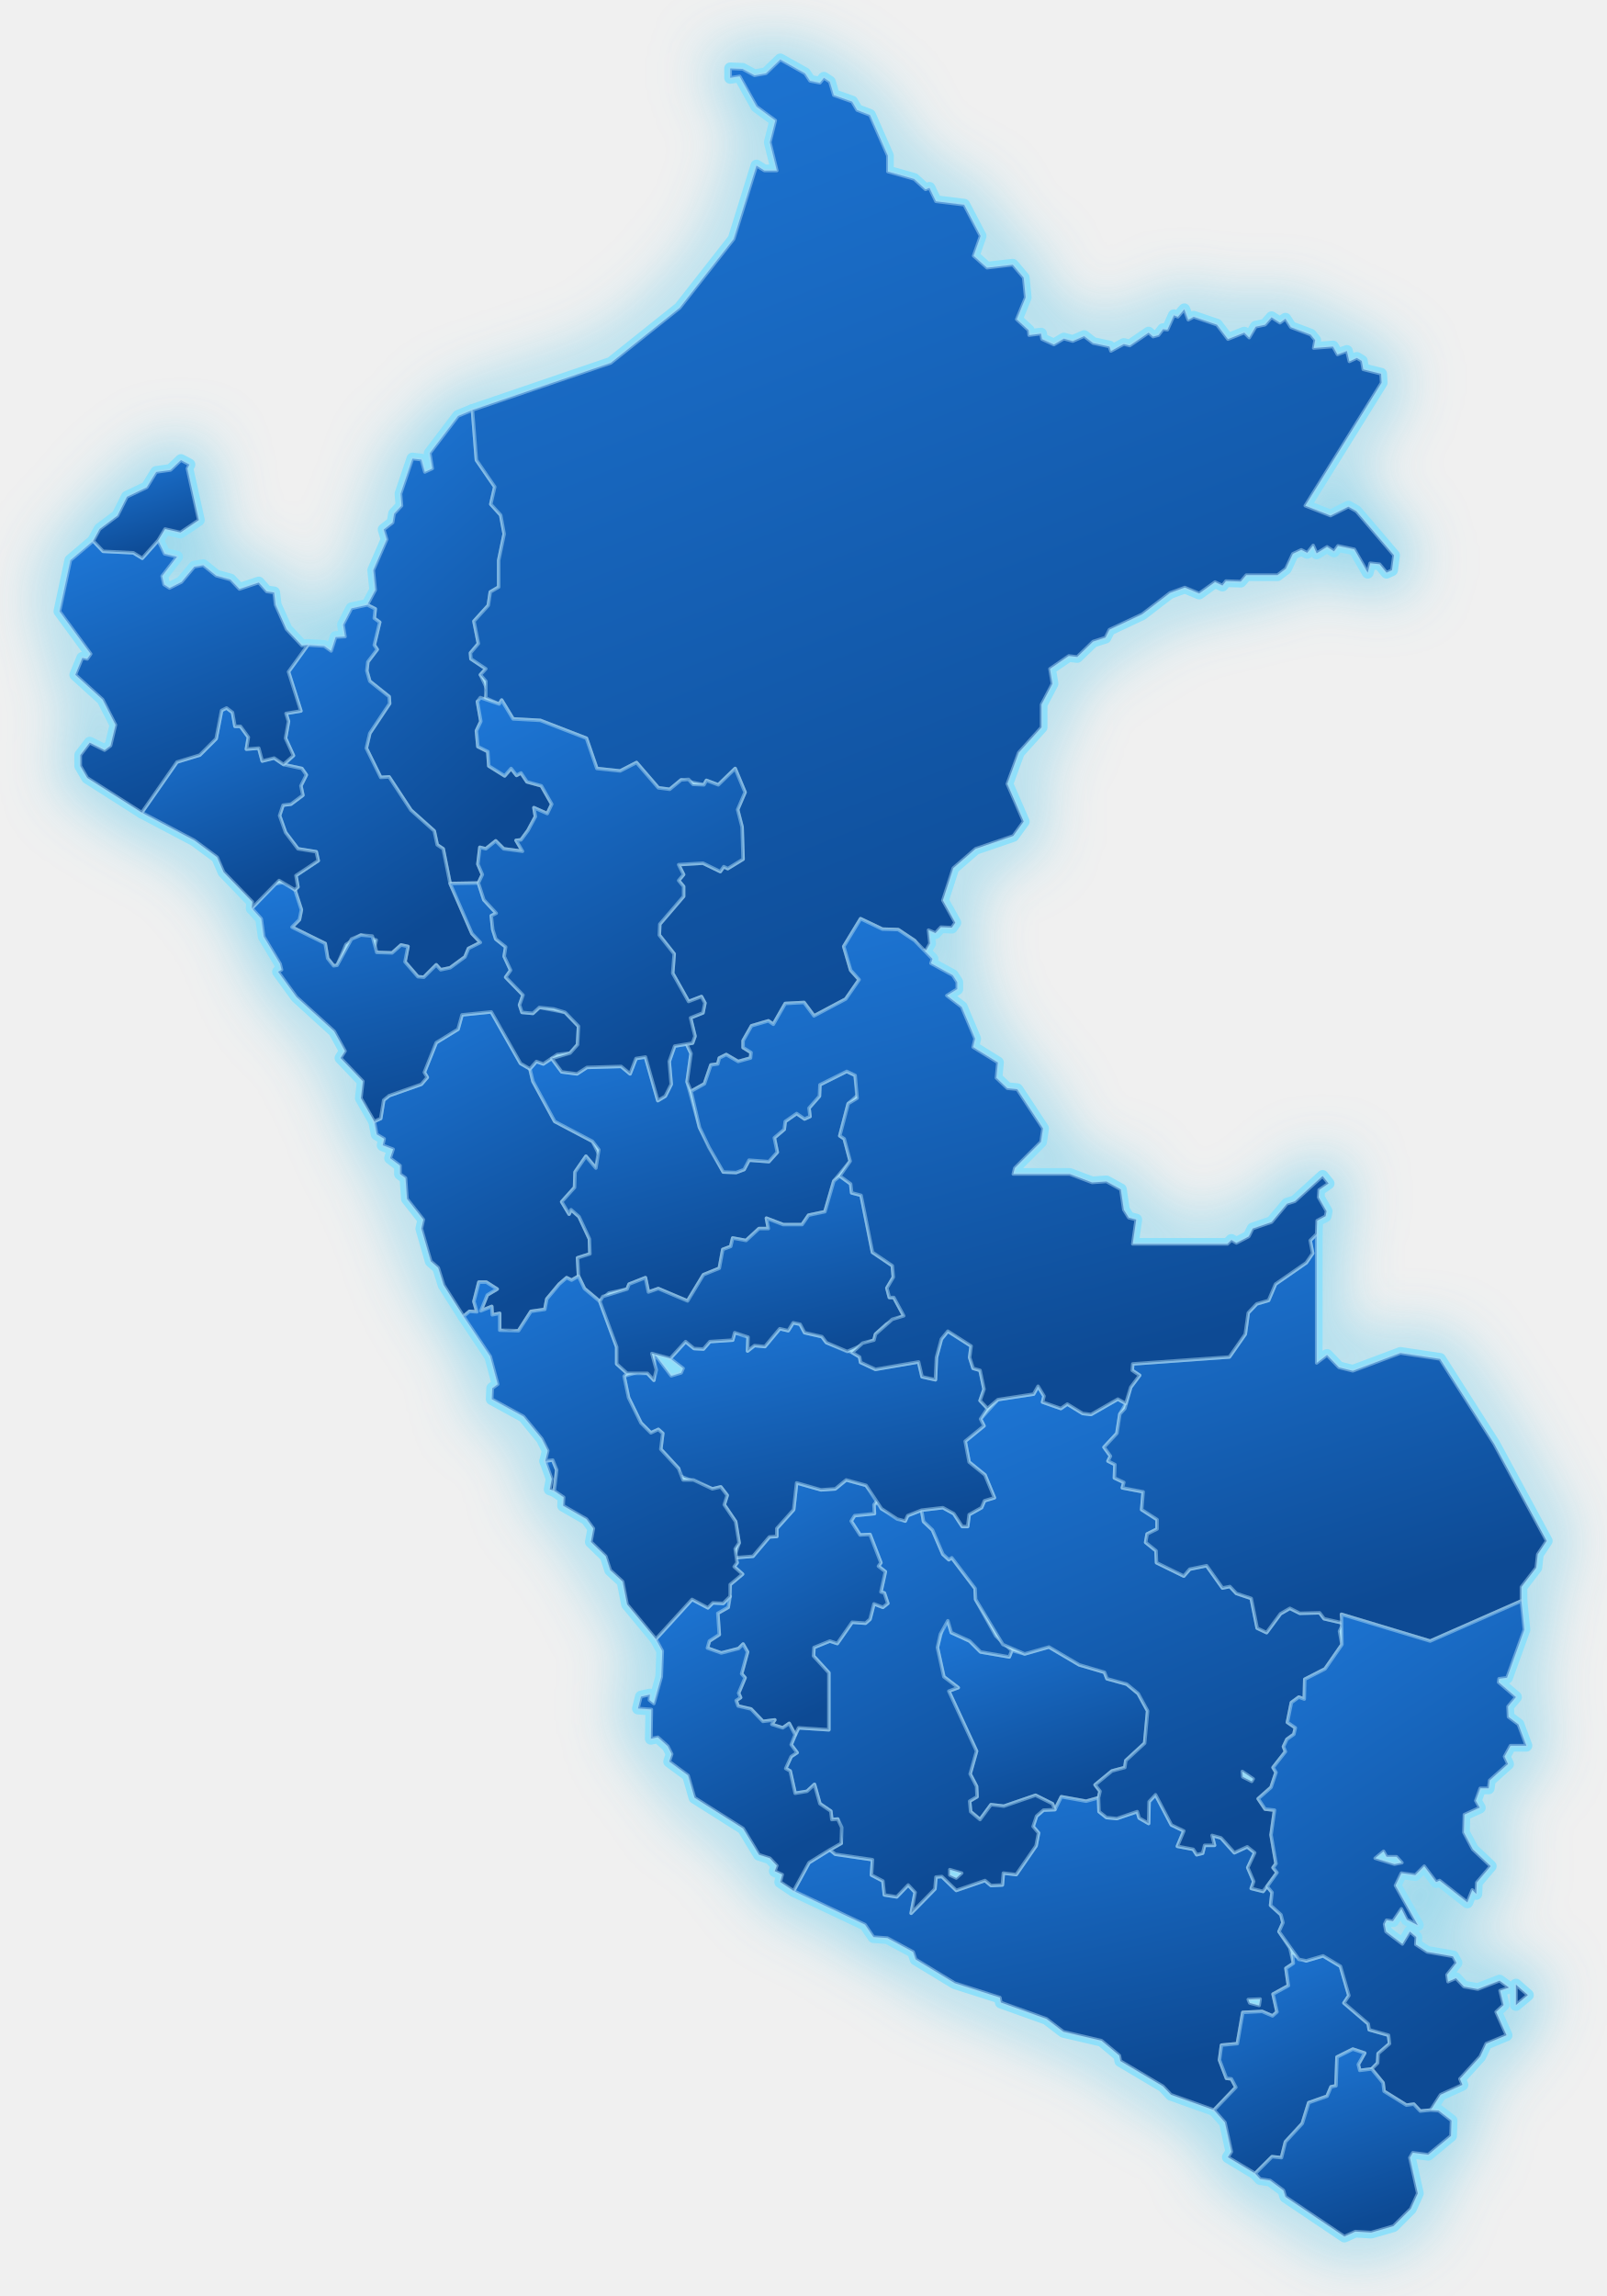
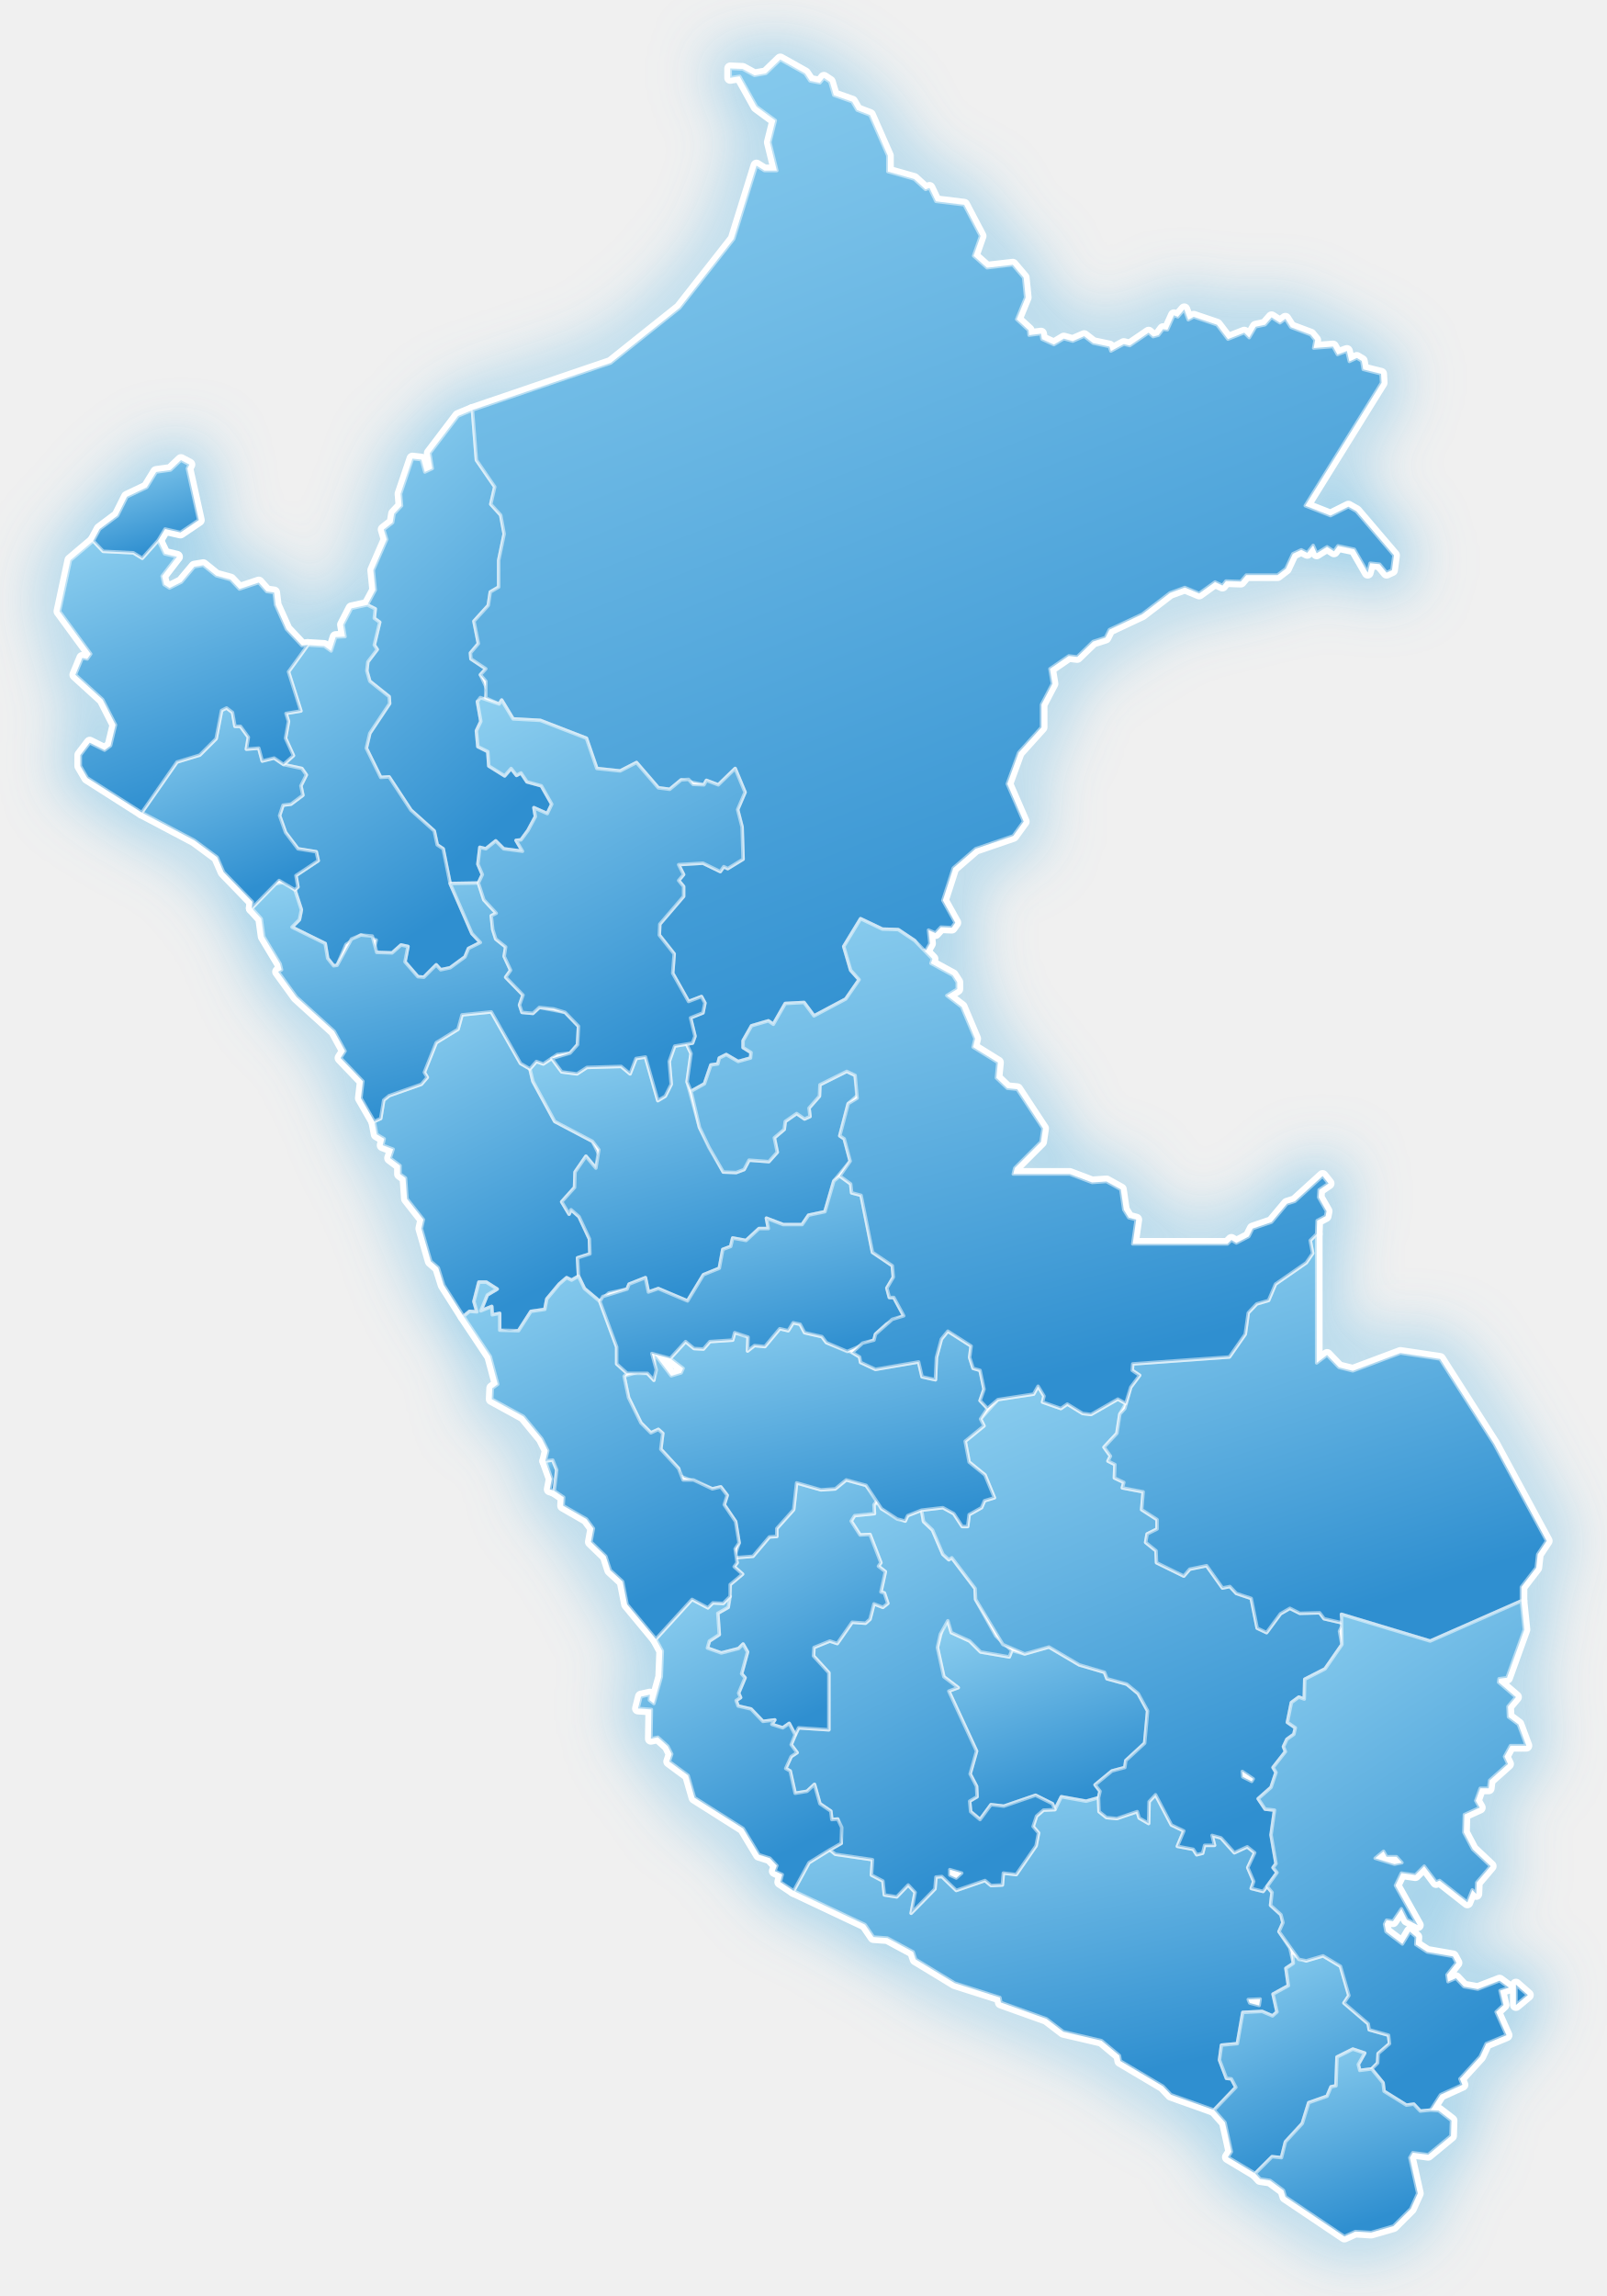
<svg xmlns="http://www.w3.org/2000/svg" viewBox="-12 -12 324.0 463.1" width="324.0" height="463.1">
  <defs>
    <linearGradient id="relleno" x1="0" y1="0" x2="0.35" y2="1">
-       <stop offset="0" stop-color="#1E78D8" />
-       <stop offset="1" stop-color="#0D4A94" />
+       <stop offset="0" stop-color="#8FD0F0" />
+       <stop offset="1" stop-color="#2F8FD0" />
    </linearGradient>
    <filter id="brillo" x="-20%" y="-20%" width="140%" height="140%">
      <feGaussianBlur stdDeviation="6" />
    </filter>
    <g id="departamentos">
      <path id="dep-01" d="M84.5 166.1L78.8 166.2L77.4 159.2L76.2 158.4L75.6 155.6L70.9 151.4L66.5 144.7L64.8 144.8L61.9 138.9L62.6 135.9L66.6 129.9L66.5 128.5L62.6 125.4L62.0 123.3L62.2 121.5L64.1 119.0L63.5 118.1L64.6 113.5L63.5 112.7L63.7 110.8L62.1 110.0L63.7 107.0L63.3 103.0L66.0 96.8L65.4 94.8L67.2 93.4L67.5 91.6L69.0 90.0L68.8 87.6L71.2 80.5L73.0 80.7L73.7 83.2L75.2 82.5L74.7 79.4L80.4 71.9L83.3 70.7L84.1 80.8L87.8 86.2L87.0 89.7L89.0 91.9L89.7 95.7L88.6 101.0L88.6 106.4L86.9 107.4L86.5 110.1L83.6 113.3L84.5 117.8L82.9 119.7L83.0 120.9L86.0 122.9L84.9 124.1L86.3 127.1L86.0 128.8L84.3 129.5L85.0 133.5L84.1 135.4L84.4 138.6L86.4 139.6L86.6 142.5L89.8 144.5L91.1 143.0L92.2 144.4L93.1 143.9L94.3 145.7L97.2 146.5L99.3 150.2L98.4 152.1L95.7 150.9L96.0 152.7L94.5 155.5L93.1 157.4L92.1 157.5L93.4 159.7L89.6 159.2L88.0 157.6L86.0 159.2L84.8 158.9L84.4 162.3L85.3 164.4L84.5 166.1Z" />
      <path id="dep-02" d="M94.9 203.6L95.5 206.1L99.9 214.2L107.5 218.2L108.9 221.0L108.2 223.6L106.2 221.2L104.0 224.4L103.9 227.5L101.3 230.4L102.8 232.9L103.2 232.0L104.8 233.4L106.9 237.9L107.0 240.9L104.5 241.7L104.7 245.4L103.3 246.2L102.3 245.7L100.8 247.0L98.3 250.0L97.9 252.1L95.1 252.5L92.6 256.4L90.7 256.8L88.8 256.3L88.8 252.9L87.3 253.2L87.2 251.5L85.0 252.4L86.3 249.2L88.3 248.0L86.1 246.6L84.6 246.6L83.6 250.5L84.2 252.6L82.7 252.5L81.5 253.5L77.5 247.2L76.4 243.7L74.9 242.4L73.0 235.8L73.4 234.0L70.1 229.8L69.8 225.6L68.7 224.8L68.7 223.1L66.7 221.6L67.3 219.8L65.2 219.0L65.5 217.7L64.0 216.8L63.5 214.2L64.8 213.6L65.4 209.9L66.5 209.0L73.0 206.7L74.2 205.3L73.6 204.3L76.0 198.3L80.4 195.6L81.2 192.7L87.1 192.1L93.0 202.5L94.9 203.6Z" />
      <path id="dep-03" d="M209.6 350.6L207.1 351.3L202.1 350.4L200.8 353.0L200.3 351.8L196.9 350.1L190.5 352.3L187.9 352.0L185.7 355.0L183.8 353.4L183.6 351.3L185.1 350.4L185.0 348.3L183.7 345.8L185.0 341.2L179.4 329.1L181.3 328.4L178.4 326.2L177.1 320.3L178.3 315.6L179.2 314.9L179.9 317.3L183.6 319.0L185.8 321.2L191.6 322.2L192.1 320.9L194.7 321.6L199.6 320.2L205.7 323.8L210.8 325.3L211.3 326.6L215.3 327.7L217.6 329.6L219.5 333.1L218.9 339.6L215.1 343.1L214.9 344.5L212.3 345.2L208.9 348.0L209.9 349.3L209.6 350.6Z" />
      <path id="dep-04" d="M148.1 369.4L151.2 363.7L155.4 361.1L156.5 362.0L164.0 363.1L163.8 366.2L166.1 367.4L166.4 370.2L168.9 370.6L171.2 368.2L172.6 369.7L171.8 373.9L176.6 369.0L176.8 366.6L178.0 366.5L180.9 369.3L186.7 367.3L187.9 368.3L190.2 368.2L190.4 365.8L193.0 366.1L197.0 360.3L197.5 357.7L196.4 356.4L197.1 354.3L198.5 353.1L200.8 353.0L202.1 350.4L207.1 351.3L209.6 350.6L209.7 353.4L211.2 354.6L213.3 354.8L217.4 353.4L217.8 354.7L219.7 355.8L219.8 351.4L221.1 350.0L224.3 356.1L226.8 357.3L225.5 360.4L228.7 361.0L229.4 362.1L230.6 361.8L231.0 360.2L233.0 360.2L232.5 358.2L234.3 358.7L237.0 361.7L239.6 360.5L241.1 361.7L239.7 364.7L240.9 367.5L240.4 368.9L242.8 369.5L243.6 368.5L244.6 369.7L244.3 372.3L246.4 374.2L246.8 375.8L246.0 377.6L248.2 380.9L248.9 384.0L247.4 385.0L247.9 388.5L244.8 390.2L245.6 393.8L244.7 394.6L242.6 393.7L238.7 393.9L237.6 400.2L234.4 400.5L234.0 403.5L235.4 407.2L236.4 407.3L237.3 409.0L232.9 413.6L224.2 410.5L222.6 408.8L214.0 403.7L213.8 402.6L210.2 399.6L202.5 397.8L199.1 395.2L189.9 391.9L189.7 390.9L180.6 388.0L172.7 383.2L172.2 381.7L167.0 378.9L164.2 378.7L162.5 376.2L148.1 369.4ZM240.1 392.0L242.0 392.5L242.2 391.2L239.8 391.3L240.1 392.0Z" />
      <path id="dep-05" d="M165.3 291.0L165.8 292.3L170.6 294.8L171.1 293.7L173.9 292.6L174.3 294.9L176.1 296.6L178.2 301.5L179.4 302.6L180.0 302.2L184.7 308.4L184.8 310.6L188.9 318.0L192.1 320.9L191.6 322.2L185.8 321.2L183.6 319.0L179.9 317.3L179.2 314.9L177.7 317.6L177.1 320.3L178.4 326.2L181.3 328.4L179.4 329.1L185.0 341.2L183.7 345.8L185.0 348.3L185.1 350.4L183.6 351.3L183.8 353.4L185.7 355.0L187.9 352.0L190.5 352.3L196.9 350.1L200.3 351.8L200.8 353.0L198.5 353.1L197.1 354.3L196.4 356.4L197.5 357.7L197.0 360.3L193.0 366.1L190.4 365.8L190.2 368.2L187.9 368.3L186.7 367.3L180.9 369.3L178.0 366.5L176.8 366.6L176.6 369.0L171.8 373.9L172.6 369.7L171.2 368.2L168.9 370.6L166.4 370.2L166.1 367.4L163.8 366.2L164.0 363.1L156.5 362.0L155.4 361.1L157.7 359.8L157.0 354.9L155.8 355.0L155.6 353.3L153.4 351.8L152.3 347.9L150.8 349.3L148.4 349.7L147.4 345.2L146.5 344.7L147.6 342.3L148.8 341.5L147.6 339.9L149.1 336.5L155.2 336.9L155.2 325.4L152.1 322.0L152.2 320.3L155.4 319.0L156.9 319.5L159.9 315.2L162.6 315.4L163.5 314.6L164.3 311.5L166.1 312.2L167.1 311.4L166.4 309.3L165.7 309.1L166.6 305.0L165.2 303.9L165.7 303.2L163.5 297.5L161.5 297.6L159.7 294.8L160.4 293.7L164.4 293.3L164.3 291.5L165.3 291.0ZM179.6 365.1L179.6 366.2L180.9 366.8L182.0 365.8L179.6 365.1Z" />
      <path id="dep-06" d="M47.5 167.5L48.1 166.9L47.7 164.6L52.2 161.6L51.8 159.8L48.1 159.2L45.6 155.9L44.4 152.5L45.1 150.4L46.7 150.2L49.1 148.4L48.7 146.5L49.8 144.3L48.9 143.0L45.2 142.2L47.2 140.4L45.6 136.9L46.2 133.5L45.7 131.9L48.7 131.4L46.2 123.5L50.1 118.1L53.4 118.3L54.8 119.3L55.7 116.5L57.6 116.4L57.2 114.0L58.9 110.7L62.1 110.0L63.7 110.8L63.5 112.7L64.6 113.5L63.5 118.1L64.1 119.0L62.2 121.5L62.0 123.3L62.6 125.4L66.5 128.5L66.6 129.9L62.6 135.9L61.9 138.9L64.8 144.8L66.5 144.7L70.9 151.4L75.6 155.6L76.2 158.4L77.4 159.2L78.8 166.2L83.2 176.3L84.9 178.1L82.5 179.3L81.8 181.0L78.8 183.2L76.9 183.6L76.0 182.6L73.5 185.1L72.3 185.0L69.7 182.0L70.3 178.9L68.9 178.6L67.1 180.2L64.0 180.1L63.4 179.6L63.9 177.6L60.8 176.6L57.8 178.5L56.0 182.7L55.3 182.8L54.1 181.3L53.6 178.3L46.9 175.0L48.4 173.5L48.8 171.5L47.5 167.5Z" />
      <path id="dep-07" d="M98.0 282.7L99.5 282.5L100.3 284.5L99.8 288.7L98.9 288.4L99.3 286.3L98.0 282.7Z" />
      <path id="dep-08" d="M209.6 350.6L209.9 349.3L208.9 348.0L212.3 345.2L214.9 344.5L215.1 343.1L218.9 339.6L219.5 333.1L217.6 329.6L215.3 327.7L211.3 326.6L210.8 325.3L205.7 323.8L199.6 320.2L194.7 321.6L190.3 319.7L184.8 310.6L184.7 308.4L180.0 302.2L179.4 302.6L178.2 301.5L176.1 296.6L174.3 294.9L173.9 292.6L178.2 292.1L180.4 293.3L182.1 295.9L183.2 295.9L183.5 293.5L186.0 292.1L186.6 290.7L188.6 290.1L186.7 285.5L183.5 282.9L182.7 278.7L186.5 275.6L185.8 274.2L189.3 270.3L196.5 269.2L197.4 267.6L198.6 269.6L198.3 270.8L202.0 272.1L203.3 271.2L206.4 273.1L208.1 273.3L213.5 270.2L215.1 271.1L213.9 273.2L213.3 277.1L210.7 279.9L212.0 281.7L211.5 282.7L212.9 283.4L212.8 286.1L214.7 287.0L214.4 288.1L218.6 288.9L218.3 292.5L221.4 294.5L221.4 296.4L219.4 297.4L219.1 299.1L221.2 300.8L221.3 303.2L226.8 305.9L228.0 304.5L231.4 303.8L234.6 308.3L236.1 308.0L237.4 309.4L240.4 310.4L241.6 316.4L243.5 317.3L246.3 313.5L248.2 312.4L250.2 313.4L254.2 313.3L255.1 314.5L259.0 315.4L258.2 317.0L258.7 319.7L255.3 324.6L251.2 326.7L251.1 330.7L250.0 330.3L248.5 331.4L247.7 335.4L249.3 336.5L249.0 337.8L247.6 338.8L246.9 340.3L247.3 341.3L244.8 344.5L245.4 345.5L244.4 348.5L241.8 350.8L243.2 352.9L245.1 353.1L244.4 358.1L245.4 363.9L244.8 364.7L245.6 365.7L242.8 369.5L240.4 368.9L240.9 367.5L239.7 364.7L241.1 361.7L239.6 360.5L237.0 361.7L234.3 358.7L232.5 358.2L233.0 360.2L231.0 360.2L230.6 361.8L229.4 362.1L228.7 361.0L225.5 360.4L226.8 357.3L224.3 356.1L221.1 350.0L219.8 351.4L219.7 355.8L217.8 354.7L217.4 353.4L213.3 354.8L211.2 354.6L209.7 353.4L209.6 350.6ZM238.7 346.4L240.5 347.3L240.8 346.8L238.6 345.3L238.7 346.4Z" />
      <path id="dep-09" d="M148.4 337.9L147.2 335.6L145.9 336.5L143.7 335.8L144.3 334.9L141.9 335.2L139.5 332.7L136.9 332.1L136.5 331.0L137.4 330.4L137.0 329.5L138.3 326.4L137.6 325.6L138.8 321.2L137.9 319.6L137.0 320.5L133.5 321.4L130.7 320.4L131.1 319.0L133.1 317.7L132.8 313.4L134.9 312.2L135.3 307.6L137.8 305.5L136.1 304.0L136.7 303.2L136.1 302.2L139.9 301.9L143.2 298.0L144.7 297.9L144.7 296.3L148.1 292.5L148.7 287.1L153.6 288.5L156.5 288.3L158.7 286.5L162.7 287.6L165.1 290.4L164.3 291.5L164.4 293.3L160.4 293.7L159.7 294.8L161.5 297.6L163.5 297.5L165.7 303.2L165.2 303.9L166.6 305.0L165.7 309.1L166.4 309.3L167.1 311.4L166.1 312.2L164.3 311.5L163.5 314.6L162.6 315.4L159.9 315.2L156.9 319.5L155.4 319.0L152.2 320.3L152.1 322.0L155.2 325.4L155.2 336.9L149.1 336.5L148.4 337.9Z" />
      <path id="dep-10" d="M94.9 203.6L96.2 202.1L97.6 202.6L99.3 201.5L101.3 204.2L104.4 204.6L106.4 203.3L113.3 203.1L115.1 204.6L116.3 201.5L118.2 201.2L120.7 210.0L122.2 209.1L123.4 206.7L123.0 202.1L124.1 199.0L126.5 198.6L127.4 200.5L126.6 206.2L129.1 215.4L133.9 224.4L136.5 224.5L138.1 223.9L139.1 222.0L143.1 222.3L144.8 220.4L144.2 217.5L146.2 215.8L146.4 214.2L148.7 212.6L150.3 213.7L151.4 213.2L151.2 211.5L153.3 209.1L153.4 206.8L158.8 204.1L160.5 204.9L161.0 208.9L159.1 210.6L157.4 217.1L158.3 217.7L159.5 222.2L156.2 226.2L154.4 232.4L151.1 233.1L149.8 235.0L146.0 235.0L142.6 233.7L143.0 235.8L141.1 235.8L138.5 238.2L135.8 237.7L135.4 239.4L133.8 240.0L133.1 243.8L129.9 245.1L126.7 250.4L120.8 247.9L118.8 248.6L118.2 245.7L114.9 247.0L114.5 248.0L110.8 248.8L109.0 250.5L105.9 247.9L104.7 245.4L104.5 241.7L107.0 240.9L106.9 237.9L104.8 233.4L103.2 232.0L102.8 232.9L101.3 230.4L103.9 227.5L104.0 224.4L106.2 221.2L108.2 223.6L108.8 219.9L107.5 218.2L99.9 214.2L95.5 206.1L94.9 203.6Z" />
      <path id="dep-11" d="M155.4 361.1L151.2 363.7L148.1 369.4L145.4 367.6L145.8 366.1L144.3 365.4L144.7 364.3L143.3 362.8L141.1 362.1L137.9 356.8L128.1 350.6L126.8 346.1L123.0 343.3L123.5 341.8L122.7 340.2L120.7 338.4L119.3 338.7L119.4 332.8L116.7 332.6L117.3 330.2L119.1 329.8L119.0 330.9L119.9 331.6L121.4 326.2L121.6 321.0L120.3 318.6L127.6 310.6L130.8 312.3L131.8 311.3L133.9 311.4L135.3 310.0L134.9 312.2L132.8 313.4L133.1 317.7L131.1 319.0L130.7 320.4L133.5 321.4L137.0 320.5L137.9 319.6L138.8 321.2L137.6 325.6L138.3 326.4L137.0 329.5L137.4 330.4L136.5 331.0L136.9 332.1L139.5 332.7L141.9 335.2L144.3 334.9L143.7 335.8L145.9 336.5L147.2 335.6L148.4 337.9L147.6 339.9L148.8 341.5L147.6 342.3L146.5 344.7L147.4 345.2L148.4 349.7L150.8 349.3L152.3 347.9L153.4 351.8L155.6 353.3L155.8 355.0L157.0 354.9L157.8 356.6L157.7 359.8L155.4 361.1Z" />
      <path id="dep-12" d="M159.9 260.8L161.4 261.7L161.6 262.8L164.6 264.2L173.3 262.7L174.0 265.7L176.7 266.3L176.9 261.8L177.9 258.1L179.2 256.5L183.9 259.5L183.6 261.8L184.3 264.0L185.7 264.4L186.5 268.2L185.7 270.5L187.2 272.1L185.8 274.2L186.5 275.6L182.7 278.7L183.5 282.9L186.7 285.5L188.6 290.1L186.6 290.7L186.0 292.1L183.5 293.5L183.2 295.9L182.1 295.9L180.4 293.3L178.2 292.1L173.9 292.6L171.1 293.7L170.6 294.8L169.0 294.4L165.8 292.3L162.7 287.6L158.7 286.5L156.5 288.3L153.6 288.5L148.7 287.1L148.1 292.5L144.7 296.3L144.7 297.9L143.2 298.0L139.9 301.9L136.1 302.2L137.1 299.2L136.4 294.9L134.1 291.5L134.7 289.6L133.4 287.9L131.7 288.3L124.9 285.6L124.9 284.2L121.3 280.3L121.7 277.1L120.8 276.3L119.3 277.0L117.3 275.0L114.8 269.9L113.9 265.6L116.7 264.7L118.6 265.0L119.9 266.4L120.0 261.0L123.4 265.5L125.4 264.9L125.8 264.0L123.2 262.0L126.3 258.6L128.0 260.0L129.9 260.1L131.2 258.6L135.8 258.3L136.2 256.8L138.2 257.0L138.9 257.7L138.8 260.5L140.2 259.4L142.3 259.6L145.3 256.0L147.0 256.4L148.0 254.8L149.4 255.1L150.3 256.8L153.8 257.6L154.7 258.8L159.9 260.8Z" />
      <path id="dep-13" d="M63.5 214.2L60.8 209.5L61.2 206.1L56.7 201.4L57.6 200.0L55.4 196.0L47.8 189.1L44.1 184.0L44.8 183.6L44.5 182.4L41.2 176.9L40.7 173.3L38.8 171.2L43.4 166.3L45.6 165.9L47.5 167.5L48.8 171.5L48.4 173.5L46.9 175.0L53.6 178.3L54.1 181.3L55.3 182.8L56.0 182.7L58.9 177.4L60.8 176.6L63.1 176.8L64.0 180.1L67.1 180.2L68.9 178.6L70.3 178.9L69.7 182.0L72.3 185.0L73.5 185.1L76.0 182.6L76.9 183.6L78.8 183.2L81.8 181.0L82.5 179.3L84.9 178.1L83.2 176.3L78.8 166.2L84.5 166.1L85.6 169.5L88.1 172.2L87.1 172.7L87.4 175.5L88.0 177.4L90.0 179.0L89.7 180.9L91.0 183.7L90.0 185.1L93.5 188.7L92.8 190.7L93.3 192.2L95.5 192.4L96.8 191.2L102.0 192.2L104.7 195.0L104.5 198.7L103.0 200.4L100.4 200.7L97.6 202.6L96.2 202.1L94.9 203.6L93.0 202.5L87.1 192.1L81.2 192.7L80.4 195.6L76.0 198.3L73.6 204.3L74.2 205.3L73.0 206.7L66.5 209.0L65.4 209.9L64.8 213.6L63.5 214.2Z" />
      <path id="dep-14" d="M16.6 151.9L23.7 141.7L28.3 140.3L31.6 137.0L32.7 131.3L33.7 130.8L34.9 131.7L35.4 134.5L36.5 134.5L38.1 136.7L37.7 139.1L40.2 138.9L40.9 141.5L43.3 140.9L45.2 142.2L48.9 143.0L49.8 144.3L48.7 146.5L49.1 148.4L46.7 150.2L45.1 150.4L44.4 152.5L45.6 155.9L48.1 159.2L51.8 159.8L52.2 161.6L47.7 164.6L48.1 166.9L47.5 167.5L44.3 165.6L38.8 171.2L38.9 169.9L33.1 163.9L31.8 160.9L27.2 157.5L16.6 151.9Z" />
      <path id="dep-15" d="M104.7 245.4L105.9 247.9L109.0 250.5L112.4 259.7L112.4 263.1L114.5 265.0L113.9 265.6L114.8 269.9L117.3 275.0L119.3 277.0L120.8 276.3L121.7 277.1L121.3 280.3L124.9 284.2L125.8 286.5L127.9 286.5L131.7 288.3L133.4 287.9L134.7 289.6L134.1 291.5L136.4 294.9L137.1 299.2L136.3 300.4L136.7 303.2L136.1 304.0L137.8 305.5L135.3 307.6L135.3 310.0L133.9 311.4L131.8 311.3L130.8 312.3L127.6 310.6L120.3 318.6L114.5 311.6L113.6 307.0L111.1 304.7L110.2 301.9L107.2 299.0L107.7 296.3L106.3 294.4L101.6 291.7L101.7 290.0L99.8 288.7L100.3 284.5L99.5 282.5L98.0 282.7L98.5 280.6L97.3 278.2L93.6 273.7L87.2 270.2L87.3 268.0L88.4 267.2L86.9 261.6L81.5 253.5L82.7 252.5L84.2 252.6L83.6 250.5L84.6 246.6L86.1 246.6L88.3 248.0L86.3 249.2L85.0 252.4L87.2 251.5L87.3 253.2L88.8 252.9L88.8 256.3L92.6 256.4L95.1 252.5L97.9 252.1L98.3 250.0L100.8 247.0L102.3 245.7L103.3 246.2L104.7 245.4Z" />
      <path id="dep-16" d="M173.9 179.7L172.5 177.7L169.2 175.5L166.0 175.4L161.6 173.3L158.2 178.9L159.6 183.7L161.3 185.6L158.6 189.5L152.2 192.9L150.2 190.2L146.4 190.4L144.0 194.6L143.0 193.9L139.6 194.9L137.9 197.9L137.9 199.3L139.5 200.3L139.4 201.4L136.9 202.1L134.5 200.7L133.1 201.4L132.8 202.6L131.4 202.8L130.1 206.6L127.4 208.1L126.6 206.2L127.4 200.5L126.5 198.6L127.7 198.4L128.2 197.0L127.3 193.3L129.8 192.3L130.2 190.3L129.5 189.0L126.9 190.0L123.7 184.3L124.0 180.4L121.0 176.6L121.1 174.4L125.9 168.8L125.9 166.8L124.9 165.6L125.9 164.4L124.9 162.4L129.8 162.1L133.3 163.8L134.0 162.8L134.8 163.2L137.9 161.3L137.7 154.8L136.8 151.3L138.3 147.8L136.3 143.0L132.9 146.3L130.5 145.4L130.0 146.3L125.4 145.3L123.1 147.2L120.8 146.9L116.4 141.8L113.1 143.5L108.4 143.0L106.3 136.9L97.0 133.3L91.5 133.0L89.2 129.2L88.7 130.0L86.0 128.8L86.0 125.4L84.9 124.1L86.0 122.9L83.0 120.9L82.9 119.7L84.5 117.8L83.6 113.3L86.5 110.1L86.9 107.4L88.6 106.4L88.6 101.0L89.7 95.7L89.0 91.9L87.0 89.7L87.8 86.2L84.1 80.8L83.3 70.7L111.2 61.2L125.1 50.1L136.0 36.2L140.6 21.4L142.2 22.4L144.7 22.4L143.3 16.7L144.4 12.3L140.6 9.5L137.2 3.4L135.3 3.7L135.3 1.8L137.8 1.9L140.2 3.2L142.5 2.8L145.4 0.0L150.4 2.8L151.4 4.3L153.4 4.7L154.2 3.7L155.4 4.5L156.2 7.2L159.9 8.5L160.9 10.2L163.5 11.2L167.1 19.4L167.1 22.6L172.4 24.1L174.7 26.2L175.5 25.9L176.8 28.6L182.5 29.3L185.8 35.6L184.4 39.6L187.1 42.0L192.3 41.4L194.5 44.0L194.9 48.0L193.1 52.4L195.5 54.6L195.6 55.6L198.0 55.3L198.2 56.4L200.6 57.5L202.6 56.3L204.4 56.8L206.7 55.8L208.5 57.2L211.8 57.9L212.1 58.8L214.7 57.4L215.9 57.7L219.7 55.1L220.6 55.9L221.7 55.6L222.6 54.4L223.5 54.5L224.8 51.6L225.6 51.9L226.9 50.4L227.7 52.5L228.8 51.9L233.5 53.5L235.7 56.4L239.0 55.1L240.0 56.1L241.3 53.9L243.2 53.5L244.5 52.0L246.2 53.1L247.3 52.3L248.4 54.0L252.4 55.5L253.3 56.6L253.0 58.2L256.9 57.9L257.8 59.5L259.7 58.8L260.2 60.9L261.7 60.2L262.7 60.8L263.0 62.5L266.6 63.4L266.7 65.2L251.3 90.0L256.4 92.0L260.0 90.2L261.6 91.1L269.2 100.0L268.8 103.0L267.7 103.5L266.3 101.8L264.4 101.6L263.9 103.5L261.2 98.8L257.9 98.1L257.1 99.2L255.7 98.3L253.6 99.6L252.9 98.0L251.7 99.5L250.5 98.9L248.8 99.7L247.4 102.7L245.7 104.0L239.4 104.0L238.3 105.3L235.3 105.2L234.6 106.1L233.1 105.4L229.9 107.7L227.0 106.5L224.0 107.6L218.4 111.9L211.8 115.0L211.0 116.6L208.5 117.4L205.3 120.5L203.6 120.3L199.8 122.9L200.3 125.9L198.1 130.1L198.1 134.7L193.5 139.8L191.2 146.1L194.5 153.7L192.4 156.6L184.8 159.2L180.3 163.1L178.2 169.6L180.7 174.1L180.0 175.1L177.8 175.0L176.7 176.2L175.3 175.6L175.6 178.3L174.8 179.7L173.9 179.7Z" />
      <path id="dep-17" d="M259.0 315.4L255.1 314.5L254.2 313.3L250.2 313.4L248.2 312.4L246.3 313.5L243.5 317.3L241.6 316.4L240.4 310.4L237.4 309.4L236.1 308.0L234.6 308.3L231.4 303.8L228.0 304.5L226.8 305.9L221.3 303.2L221.2 300.8L219.1 299.1L219.4 297.4L221.4 296.4L221.4 294.5L218.3 292.5L218.6 288.9L214.4 288.1L214.7 287.0L212.8 286.1L212.9 283.4L211.5 282.7L212.0 281.7L210.7 279.9L213.3 277.1L213.9 273.2L214.9 272.1L216.1 267.8L217.9 265.4L216.4 264.4L216.5 263.1L236.0 261.7L239.2 257.1L239.8 252.8L241.5 251.0L243.9 250.3L245.3 247.0L251.5 242.7L252.8 240.8L252.3 238.2L253.6 236.9L253.6 262.9L255.7 261.3L258.1 263.8L260.9 264.5L270.5 260.9L278.5 262.1L289.4 279.2L300.0 298.8L298.2 301.5L297.9 304.2L294.9 308.1L294.9 310.9L276.5 319.0L258.6 313.6L259.0 315.4Z" />
      <path id="dep-18" d="M241.2 426.4L235.7 423.1L236.4 422.0L235.1 416.1L232.9 413.6L237.3 409.0L236.4 407.3L235.4 407.2L234.0 403.5L234.4 400.5L237.6 400.2L238.7 393.9L242.6 393.7L244.7 394.6L245.6 393.8L244.8 390.2L247.9 388.5L247.4 385.0L248.9 384.0L248.7 382.2L251.5 383.5L254.9 382.5L258.4 384.6L260.1 390.5L259.1 392.0L264.0 396.2L264.2 397.4L268.1 398.5L268.3 400.2L266.0 402.2L265.9 404.1L264.7 405.3L262.3 405.6L262.0 404.4L263.3 402.1L260.9 401.3L257.7 402.9L257.5 408.7L256.5 408.9L255.7 410.8L252.0 412.1L250.7 416.3L247.3 420.0L246.5 423.2L244.6 423.0L241.2 426.4Z" />
      <path id="dep-19" d="M119.5 261.0L120.4 264.3L119.9 266.4L118.6 265.0L114.5 265.0L112.4 263.1L112.4 259.7L109.0 250.5L109.6 249.5L114.5 248.0L114.9 247.0L118.2 245.7L118.8 248.6L120.8 247.9L126.7 250.4L129.9 245.1L133.1 243.8L133.8 240.0L135.4 239.4L135.8 237.7L138.5 238.2L141.1 235.8L143.0 235.8L142.6 233.7L146.0 235.0L149.8 235.0L151.1 233.1L154.4 232.4L156.2 226.2L157.4 225.2L159.6 226.8L159.8 228.6L161.7 229.1L164.0 240.6L168.0 243.3L168.2 245.6L166.9 247.8L167.4 249.7L168.3 249.7L170.3 253.4L166.8 255.1L164.6 257.1L164.3 258.3L158.9 260.6L154.7 258.8L153.8 257.6L150.3 256.8L149.4 255.1L148.0 254.8L147.0 256.4L145.3 256.0L142.3 259.6L140.2 259.4L138.8 260.5L138.9 257.7L136.2 256.8L135.8 258.3L131.2 258.6L129.9 260.1L128.0 260.0L126.3 258.6L123.2 262.0L119.5 261.0Z" />
      <path id="dep-20" d="M50.1 118.1L46.2 123.5L48.7 131.4L45.7 131.9L46.2 133.5L45.6 136.9L47.2 140.4L45.2 142.2L43.3 140.9L40.9 141.5L40.2 138.9L37.7 139.1L38.1 136.7L36.5 134.5L35.4 134.5L34.9 131.7L33.7 130.8L32.7 131.3L31.6 137.0L28.3 140.3L23.7 141.7L16.6 151.9L5.6 144.9L4.2 142.5L4.2 140.3L6.1 137.8L9.1 139.3L10.3 138.4L11.3 134.2L8.7 129.1L3.2 124.1L4.6 120.7L5.6 120.9L6.3 119.9L0.0 111.3L2.2 101.0L6.8 97.1L8.8 99.2L14.9 99.5L16.7 100.6L19.9 97.0L21.2 99.7L23.7 100.3L20.7 104.2L21.1 105.9L22.2 106.6L24.6 105.4L27.2 102.3L29.0 102.0L31.6 104.1L34.5 104.9L36.3 106.8L40.2 105.5L41.8 107.3L43.3 107.5L43.6 110.0L45.8 114.9L48.9 118.2L50.1 118.1Z" />
      <path id="dep-21" d="M293.8 392.4L293.8 388.3L296.2 390.4L293.8 392.4ZM276.6 413.6L274.5 413.8L273.2 412.4L271.7 412.6L267.2 409.8L267.0 408.1L264.7 405.3L265.9 404.1L266.0 402.2L268.3 400.2L268.1 398.5L264.2 397.4L264.0 396.2L259.1 392.0L260.1 390.5L258.4 384.6L254.9 382.5L251.5 383.5L250.0 383.2L246.0 377.6L246.8 375.8L246.4 374.2L244.3 372.3L244.6 369.7L243.6 368.5L245.6 365.7L244.8 364.7L245.4 363.9L244.4 358.1L245.1 353.1L243.2 352.9L241.8 350.8L244.4 348.5L245.4 345.5L244.8 344.5L247.3 341.3L246.9 340.3L247.6 338.8L249.0 337.8L249.3 336.5L247.7 335.4L248.5 331.4L250.0 330.3L251.1 330.7L251.2 326.7L255.3 324.6L258.7 319.7L258.6 313.6L276.5 319.0L294.9 310.9L295.5 316.7L292.0 326.4L290.4 326.6L290.3 327.3L293.8 330.3L292.2 332.2L292.3 334.3L294.3 335.8L295.9 340.1L292.7 340.1L291.5 342.3L292.2 343.8L288.5 347.1L288.3 348.7L286.6 348.7L285.7 351.2L286.5 352.6L283.4 354.0L283.3 357.6L285.1 361.0L288.7 364.4L285.9 367.7L285.8 370.0L285.0 369.2L284.0 371.7L278.4 367.3L277.7 367.6L275.3 364.4L273.5 366.2L270.7 365.8L269.5 368.3L274.0 376.3L271.8 375.2L270.7 373.0L269.0 375.5L267.7 375.3L267.3 376.1L267.6 377.6L270.9 380.1L272.4 377.6L273.7 378.7L273.6 380.2L275.9 381.7L281.1 382.6L281.8 383.9L279.9 386.3L280.1 387.7L281.7 387.0L283.3 388.7L286.1 389.2L290.5 387.5L292.4 388.9L290.6 389.5L291.3 392.4L289.8 393.8L291.9 398.5L287.8 400.2L286.6 402.8L282.5 407.3L283.0 408.5L278.6 410.5L276.6 413.6ZM270.8 363.7L269.7 362.5L267.7 362.5L267.1 361.4L265.4 362.8L269.3 364.0L270.8 363.7Z" />
      <path id="dep-22" d="M126.5 198.6L124.1 199.0L123.0 202.1L123.4 206.7L122.2 209.1L120.7 210.0L118.2 201.2L116.3 201.5L115.1 204.6L113.3 203.1L106.4 203.3L104.4 204.6L101.3 204.2L99.3 201.5L103.0 200.4L104.5 198.7L104.7 195.0L102.0 192.2L99.7 191.5L96.8 191.2L95.5 192.4L93.3 192.2L92.8 190.7L93.5 188.7L90.0 185.1L91.0 183.7L89.7 180.9L90.0 179.0L88.0 177.4L87.4 175.5L87.1 172.7L88.1 172.2L85.6 169.5L84.5 166.1L85.3 164.4L84.4 162.3L84.8 158.9L86.0 159.2L88.0 157.6L89.6 159.2L93.4 159.7L92.1 157.5L93.1 157.4L94.5 155.5L96.0 152.7L95.7 150.9L98.4 152.1L99.3 150.2L97.2 146.5L94.3 145.7L93.1 143.9L92.2 144.4L91.1 143.0L89.8 144.5L86.6 142.5L86.4 139.6L84.4 138.6L84.1 135.4L85.0 133.5L84.3 129.5L84.9 128.7L88.7 130.0L89.2 129.2L91.5 133.0L97.0 133.3L106.3 136.9L108.4 143.0L113.1 143.5L116.4 141.8L120.8 146.9L123.1 147.2L125.4 145.3L126.9 145.2L127.8 146.2L130.0 146.3L130.5 145.4L132.9 146.3L136.3 143.0L138.3 147.8L136.8 151.3L137.7 154.8L137.9 161.3L134.8 163.2L134.0 162.8L133.3 163.8L129.8 162.1L124.9 162.4L125.9 164.4L124.9 165.6L125.9 166.8L125.9 168.8L121.1 174.4L121.0 176.6L124.0 180.4L123.7 184.3L126.9 190.0L129.5 189.0L130.2 190.3L129.8 192.3L127.3 193.3L128.2 197.0L127.7 198.4L126.5 198.6Z" />
      <path id="dep-23" d="M276.6 413.6L278.2 413.7L280.8 415.7L280.7 418.8L276.1 422.6L273.0 422.2L272.4 423.2L274.0 430.4L272.6 433.5L269.1 437.0L264.6 438.3L261.4 438.1L259.2 439.1L247.3 431.1L246.9 429.8L244.2 427.8L242.2 427.5L241.2 426.4L244.6 423.0L246.5 423.2L247.3 420.0L250.7 416.3L252.0 412.1L255.7 410.8L256.5 408.9L257.5 408.7L257.7 402.9L260.9 401.3L263.3 402.1L262.0 404.4L262.3 405.6L264.7 405.3L267.0 408.1L267.2 409.8L271.7 412.6L273.2 412.4L274.5 413.8L276.6 413.6Z" />
      <path id="dep-24" d="M19.9 97.0L16.7 100.6L14.9 99.5L8.8 99.2L6.8 97.1L8.1 94.7L11.7 92.0L13.6 88.2L17.6 86.3L19.5 83.2L22.4 82.8L24.5 80.8L26.2 81.7L25.8 82.5L28.1 92.9L24.4 95.4L21.3 94.7L19.9 97.0Z" />
      <path id="dep-25" d="M253.6 236.9L252.3 238.2L252.8 240.8L251.5 242.7L245.3 247.0L243.9 250.3L241.5 251.0L239.8 252.8L239.2 257.1L236.0 261.7L216.5 263.1L216.4 264.4L217.9 265.4L216.1 267.8L215.1 271.1L213.5 270.2L208.1 273.3L206.4 273.1L203.3 271.2L202.0 272.1L198.3 270.8L198.6 269.6L197.4 267.6L196.5 269.2L189.3 270.3L187.2 272.1L185.7 270.5L186.5 268.2L185.7 264.4L184.3 264.0L183.6 261.8L183.9 259.5L179.2 256.5L177.9 258.1L176.9 261.8L176.7 266.3L174.0 265.7L173.3 262.7L164.6 264.2L161.6 262.8L161.4 261.7L159.9 260.8L162.0 258.9L164.3 258.3L164.6 257.1L168.0 254.1L170.3 253.4L168.3 249.7L167.4 249.7L166.9 247.8L168.2 245.6L168.0 243.3L164.0 240.6L161.7 229.1L159.8 228.6L159.6 226.8L157.4 225.2L159.5 222.2L158.3 217.7L157.4 217.1L159.1 210.6L160.9 209.5L160.5 204.9L158.8 204.1L153.4 206.8L153.3 209.1L151.2 211.5L151.4 213.2L150.3 213.7L148.7 212.6L146.4 214.2L146.2 215.8L144.2 217.5L144.8 220.4L143.1 222.3L139.1 222.0L138.1 223.9L136.5 224.5L133.9 224.4L131.0 219.4L129.1 215.4L127.4 208.1L130.1 206.6L131.4 202.8L132.8 202.6L133.1 201.4L134.5 200.7L136.9 202.1L139.4 201.4L139.5 200.3L137.9 199.3L137.9 197.9L139.6 194.9L143.0 193.9L144.0 194.6L146.4 190.4L150.2 190.2L152.2 192.9L158.6 189.5L161.3 185.6L159.6 183.7L158.2 178.9L161.6 173.3L166.0 175.4L169.2 175.5L172.5 177.7L176.1 181.4L175.8 182.3L180.2 184.7L181.1 186.1L181.1 187.5L179.0 188.8L182.0 191.1L184.7 197.5L184.3 199.2L189.3 202.3L189.0 205.4L191.2 207.5L193.2 207.7L198.4 215.6L198.0 218.3L192.7 223.6L192.4 224.8L203.8 224.8L208.3 226.5L211.2 226.3L214.1 227.9L214.7 232.0L215.7 233.6L217.2 234.0L216.5 238.9L235.6 238.9L236.4 238.1L237.4 238.7L239.9 237.4L240.7 235.8L244.5 234.5L247.6 230.8L249.2 230.3L254.8 225.2L256.0 226.7L254.1 228.0L254.0 229.5L255.6 232.3L255.4 233.3L253.7 234.2L253.6 236.9Z" />
    </g>
  </defs>
-   <use href="#departamentos" fill="none" stroke="#4FC3E8" stroke-width="7" stroke-linejoin="round" opacity="0.6" filter="url(#brillo)" />
-   <use href="#departamentos" fill="none" stroke="#8FE0FA" stroke-width="2.4" stroke-linejoin="round" />
-   <use href="#departamentos" fill="url(#relleno)" stroke="#A9D8F5" stroke-opacity="0.5" stroke-width="0.7" stroke-linejoin="round" />
+   <use href="#departamentos" fill="none" stroke="#5CB8E6" stroke-width="7" stroke-linejoin="round" opacity="0.6" filter="url(#brillo)" />
+   <use href="#departamentos" fill="none" stroke="#FFFFFF" stroke-width="2.4" stroke-linejoin="round" />
+   <use href="#departamentos" fill="url(#relleno)" stroke="#FFFFFF" stroke-opacity="0.5" stroke-width="0.7" stroke-linejoin="round" />
</svg>
